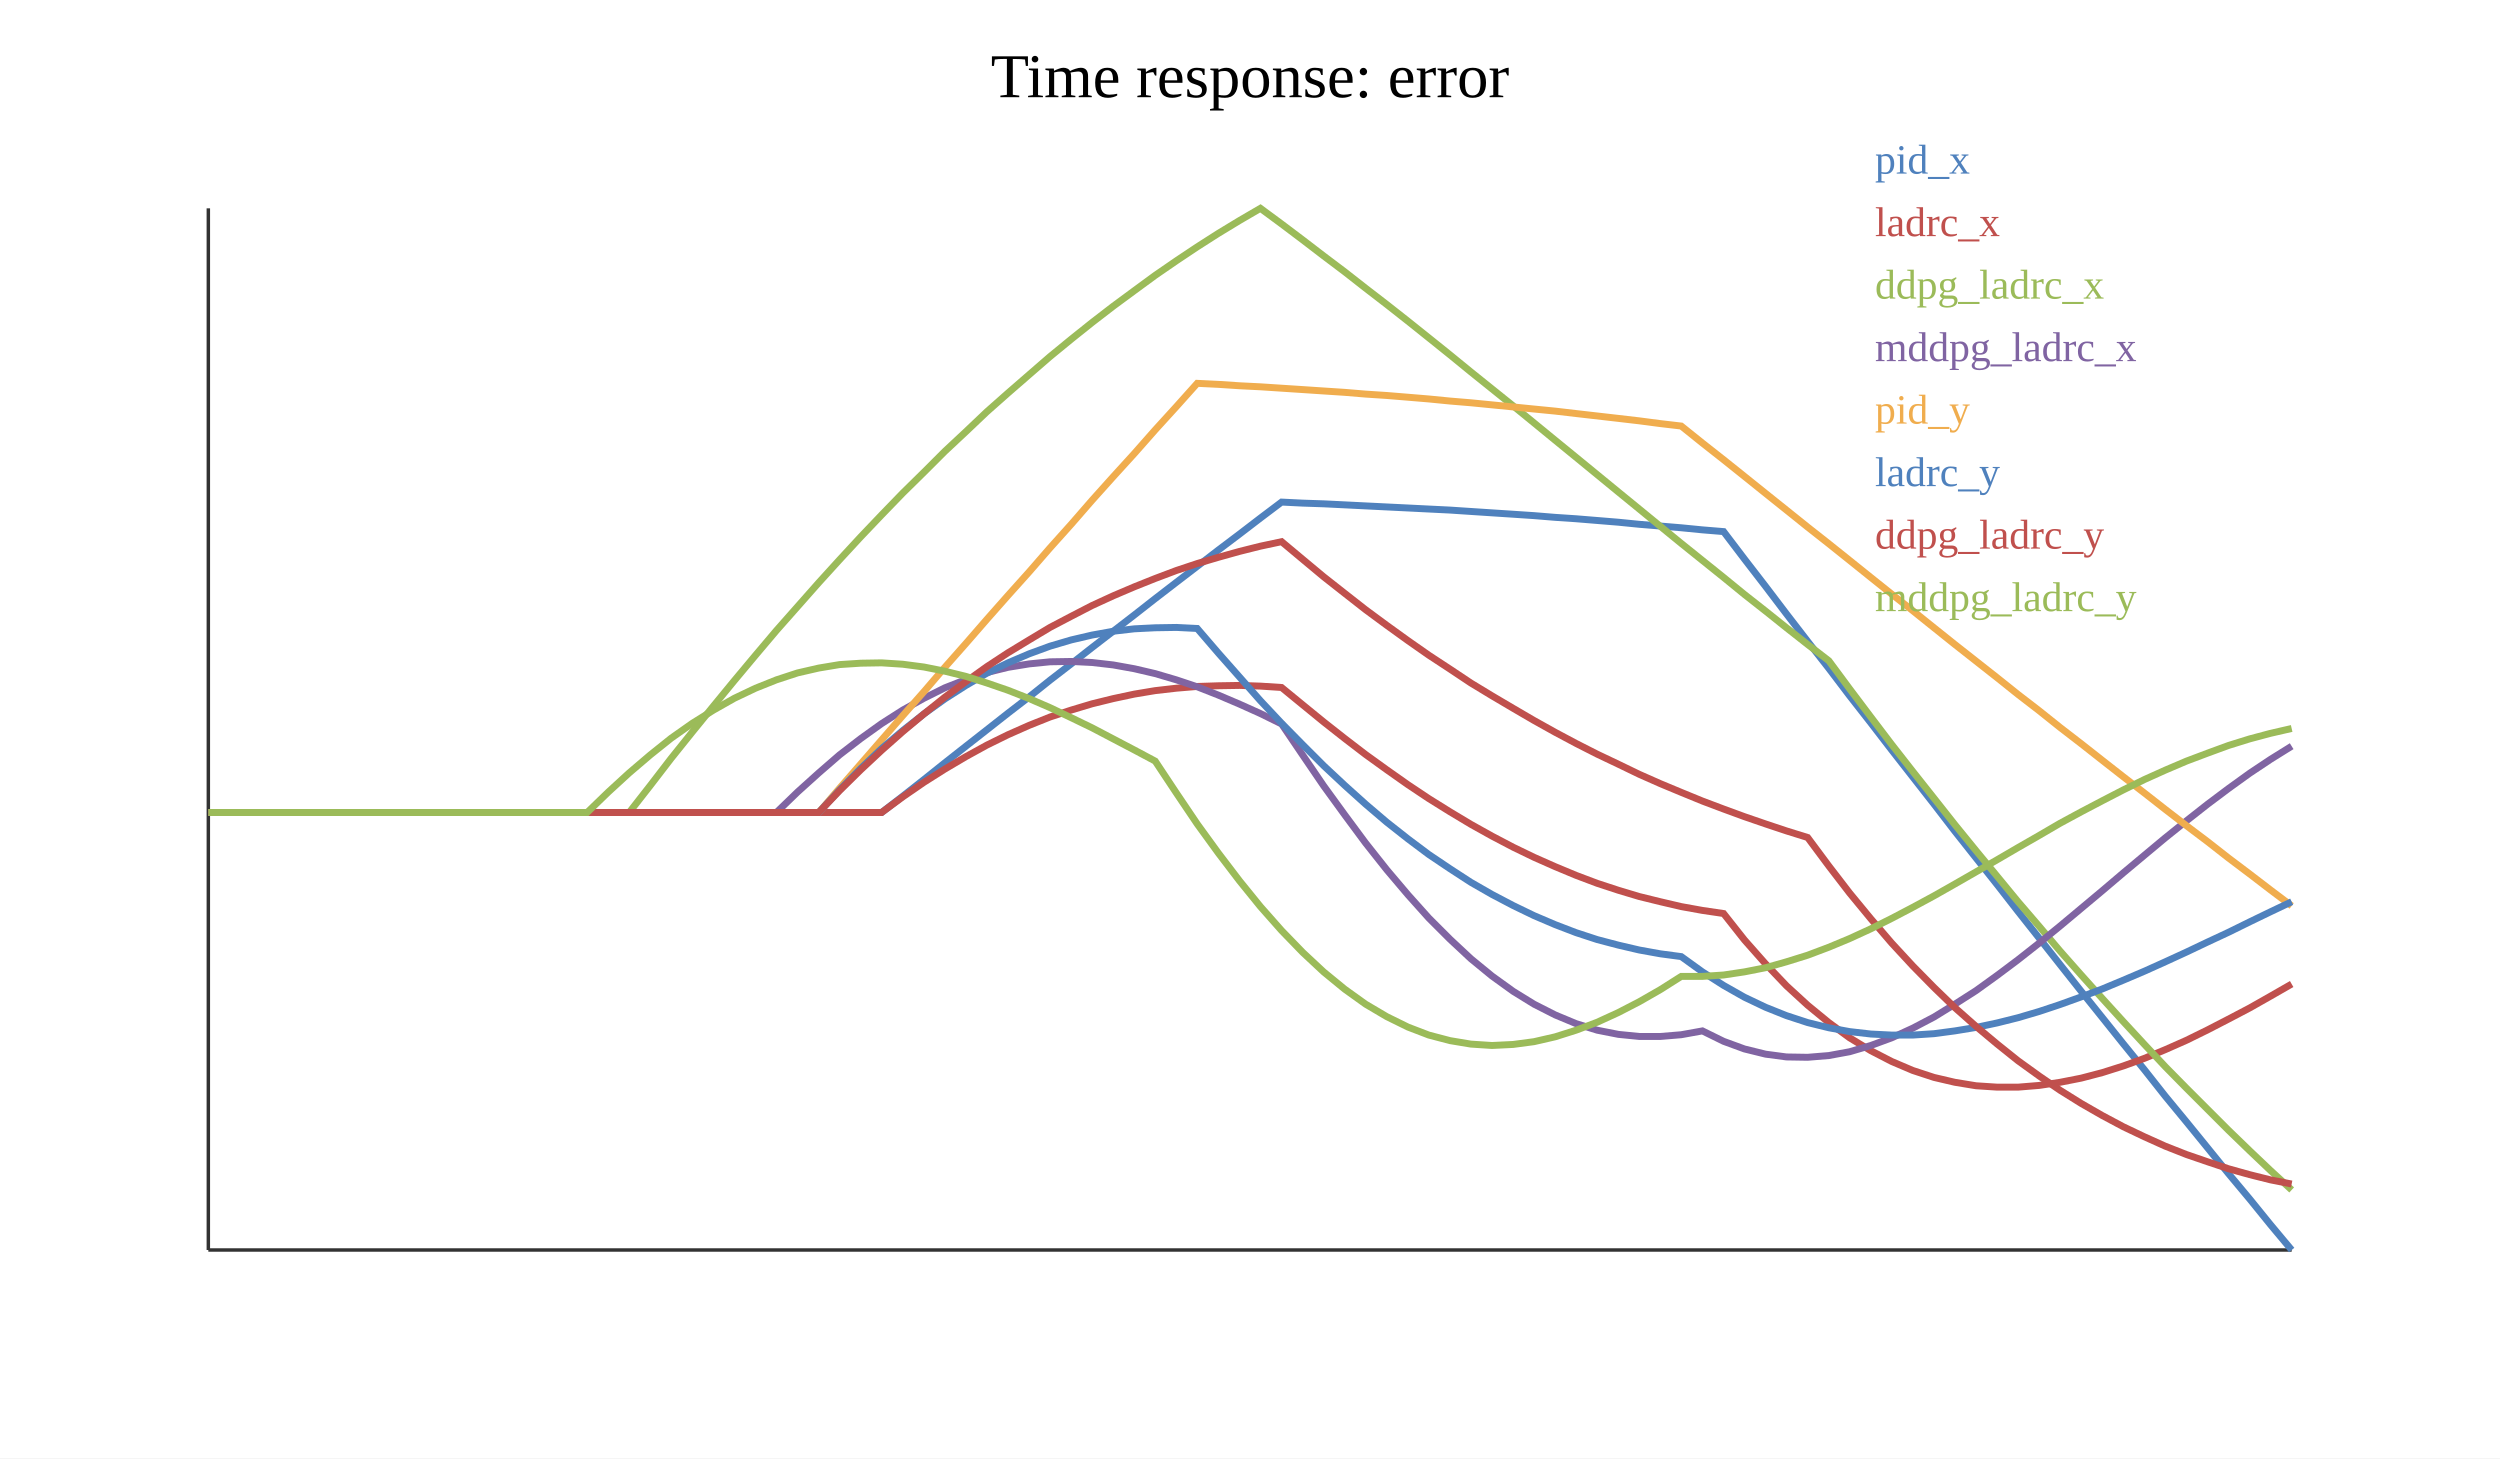
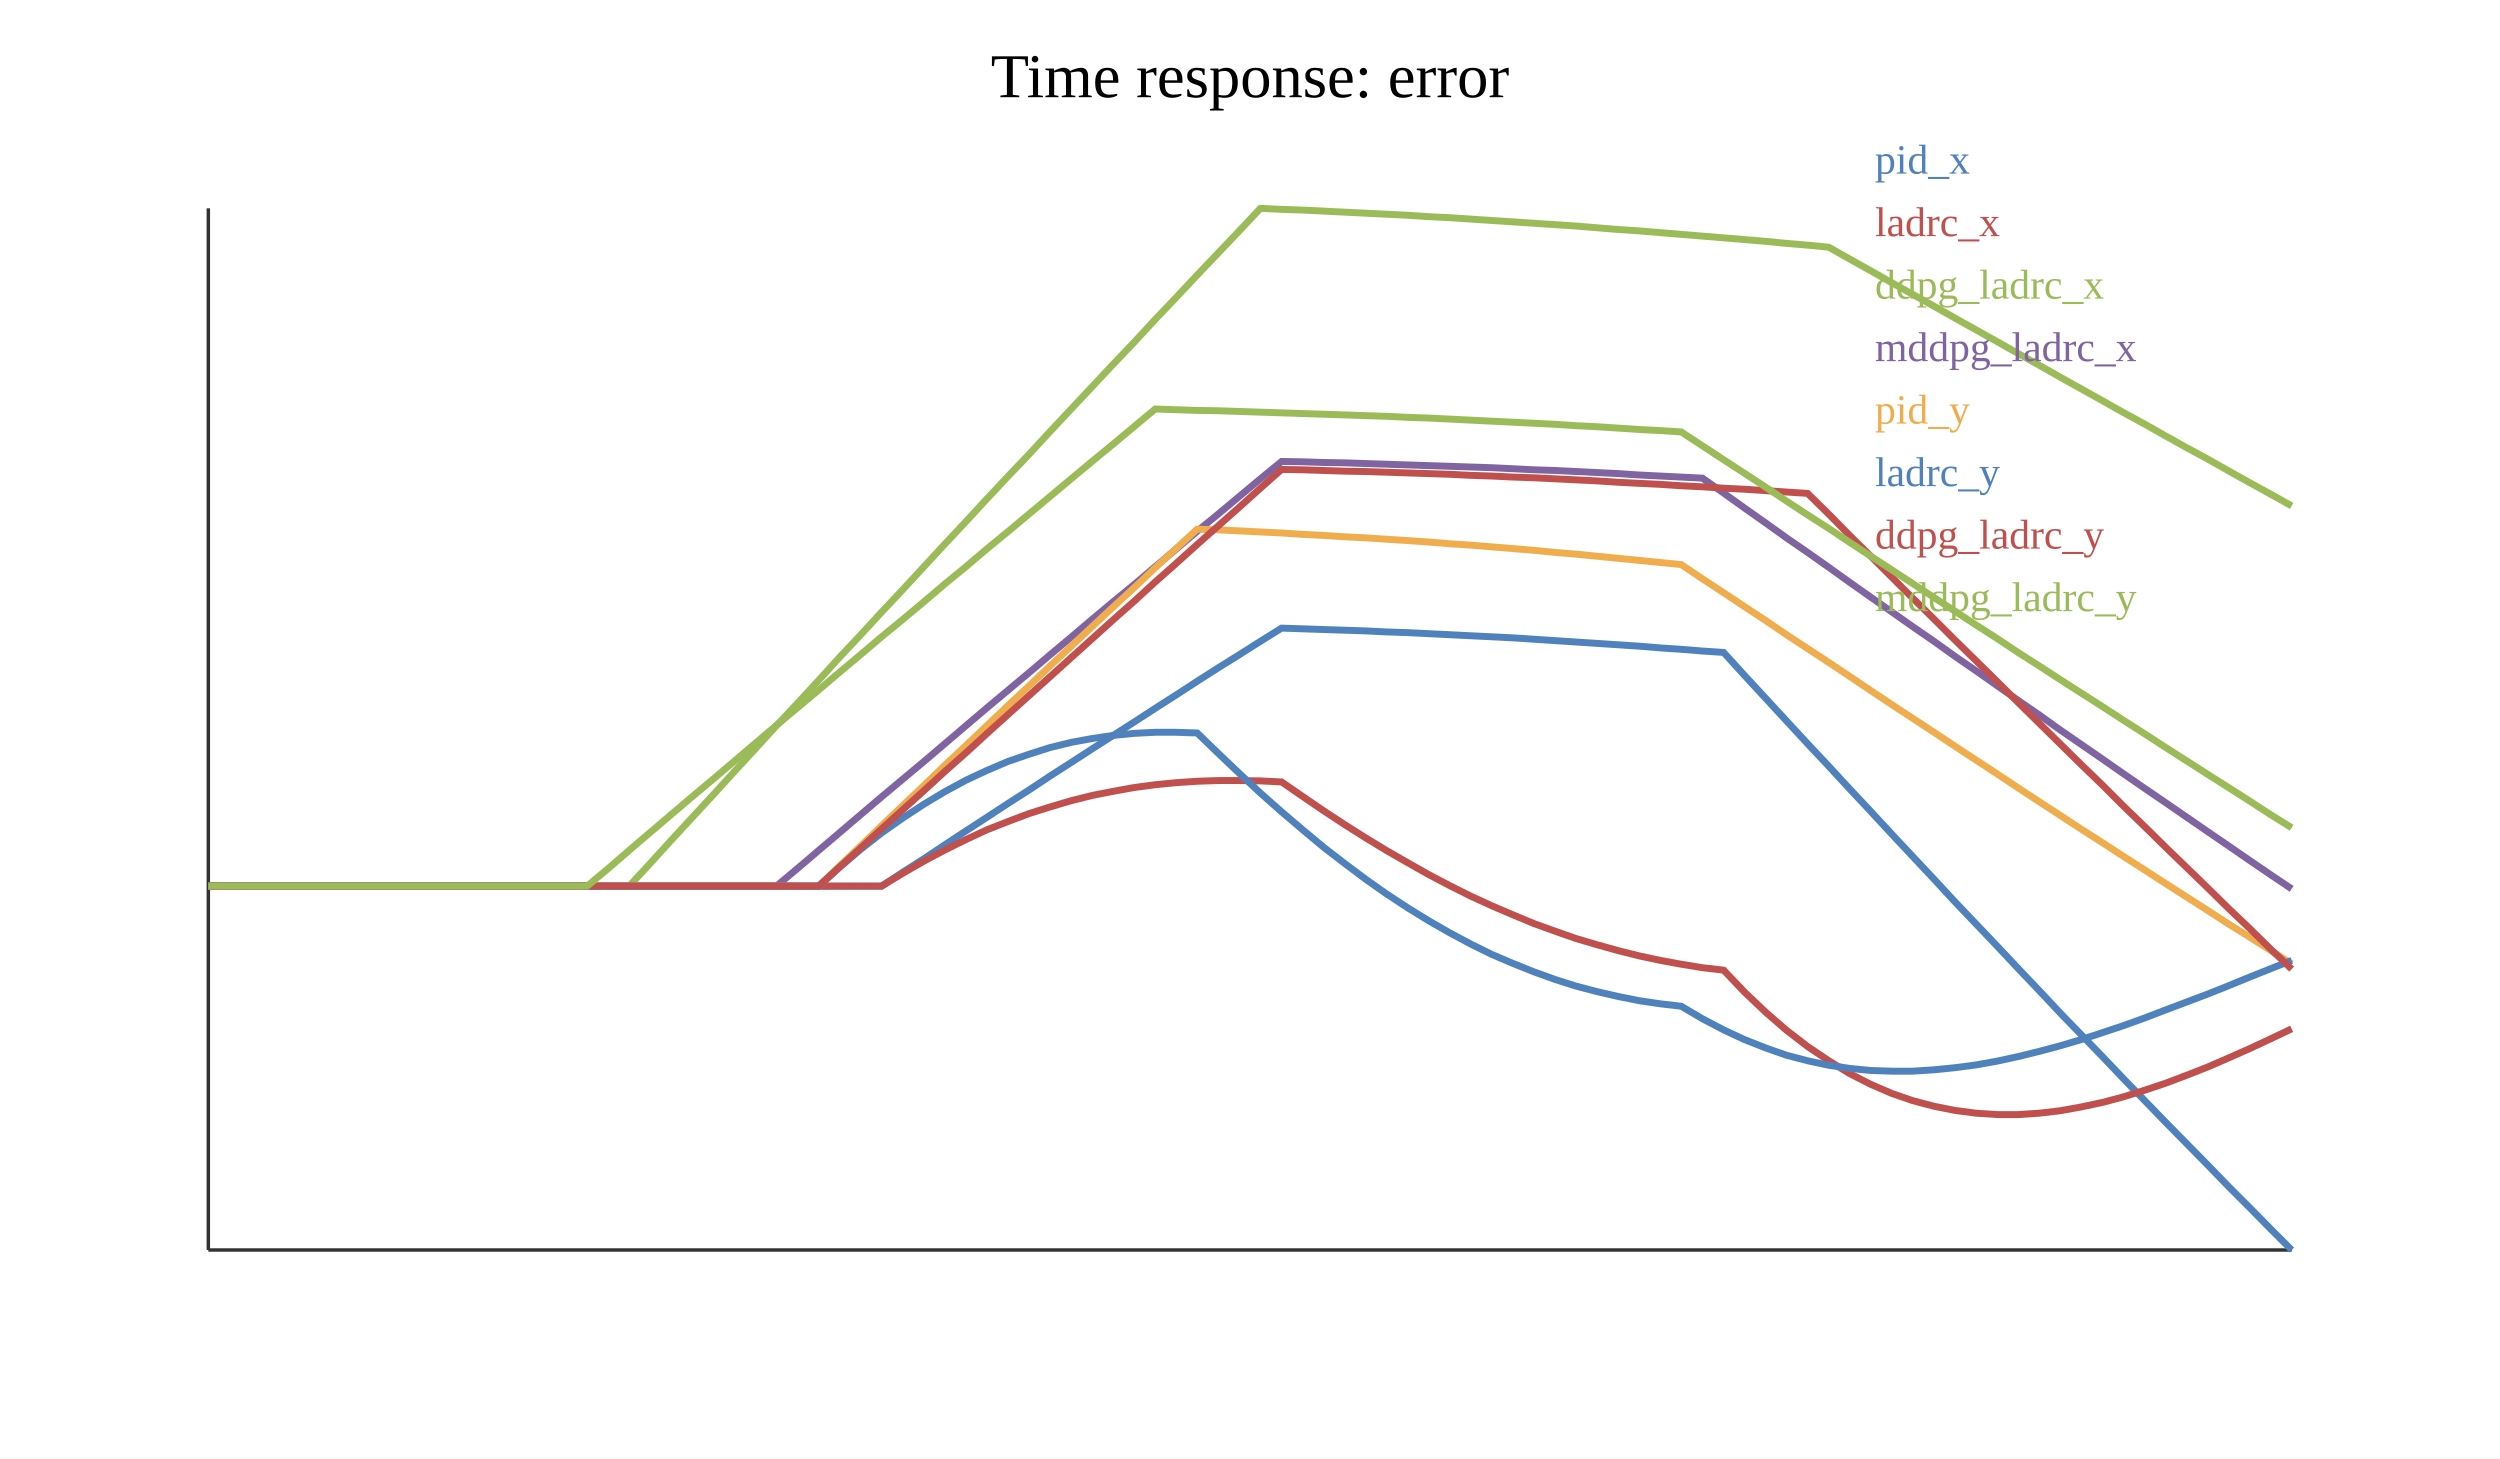
<svg xmlns="http://www.w3.org/2000/svg" width="720" height="420">
  <rect width="100%" height="100%" fill="white" />
  <line x1="60" y1="360" x2="660" y2="360" stroke="#333" />
  <line x1="60" y1="60" x2="60" y2="360" stroke="#333" />
-   <polyline fill="none" stroke="#4f81bd" stroke-width="2" points="60.0,234.0 66.1,234.0 72.1,234.0 78.2,234.0 84.2,234.0 90.3,234.0 96.4,234.0 102.4,234.0 108.5,234.0 114.5,234.0 120.6,234.0 126.7,234.0 132.7,234.0 138.8,234.0 144.8,234.0 150.9,234.0 157.0,234.0 163.0,234.0 169.1,234.0 175.2,234.0 181.2,234.0 187.3,234.0 193.3,234.0 199.4,234.0 205.5,234.0 211.5,234.0 217.6,234.0 223.6,234.0 229.7,234.0 235.8,234.0 241.8,234.0 247.9,234.0 253.9,234.0 260.0,229.3 266.1,224.5 272.1,219.7 278.2,214.9 284.2,210.2 290.3,205.4 296.4,200.7 302.4,195.9 308.5,191.2 314.5,186.5 320.6,181.8 326.7,177.1 332.7,172.4 338.8,167.7 344.8,163.1 350.9,158.4 357.0,153.8 363.0,149.2 369.1,144.6 375.2,144.9 381.2,145.1 387.3,145.4 393.3,145.7 399.4,146.0 405.5,146.3 411.5,146.6 417.6,146.9 423.6,147.3 429.7,147.7 435.8,148.1 441.8,148.5 447.9,149.0 453.9,149.4 460.0,149.9 466.1,150.4 472.1,151.0 478.2,151.5 484.2,152.0 490.3,152.6 496.4,153.1 502.4,161.0 508.5,168.9 514.5,176.8 520.6,184.7 526.7,192.5 532.7,200.4 538.8,208.2 544.8,216.0 550.9,223.8 557.0,231.6 563.0,239.4 569.1,247.1 575.2,254.8 581.2,262.5 587.3,270.2 593.3,277.8 599.4,285.5 605.5,293.1 611.5,300.6 617.6,308.1 623.6,315.7 629.7,323.1 635.8,330.6 641.8,338.0 647.9,345.3 653.9,352.7 660.0,360.0" />
-   <polyline fill="none" stroke="#c0504d" stroke-width="2" points="60.0,234.0 66.1,234.0 72.1,234.0 78.2,234.0 84.2,234.0 90.3,234.0 96.4,234.0 102.4,234.0 108.5,234.0 114.5,234.0 120.6,234.0 126.7,234.0 132.7,234.0 138.8,234.0 144.8,234.0 150.9,234.0 157.0,234.0 163.0,234.0 169.1,234.0 175.2,234.0 181.2,234.0 187.3,234.0 193.3,234.0 199.4,234.0 205.5,234.0 211.5,234.0 217.6,234.0 223.6,234.0 229.7,234.0 235.8,234.0 241.8,234.0 247.9,234.0 253.9,234.0 260.0,229.5 266.1,225.3 272.1,221.5 278.2,217.9 284.2,214.6 290.3,211.6 296.4,208.9 302.4,206.5 308.5,204.5 314.5,202.7 320.6,201.2 326.7,199.9 332.7,198.9 338.8,198.2 344.8,197.7 350.9,197.5 357.0,197.4 363.0,197.6 369.1,198.0 375.2,203.0 381.2,207.9 387.3,212.7 393.3,217.3 399.4,221.7 405.5,226.0 411.5,230.0 417.6,233.8 423.6,237.4 429.7,240.8 435.8,244.0 441.8,246.9 447.9,249.6 453.9,252.1 460.0,254.4 466.1,256.4 472.1,258.2 478.2,259.7 484.2,261.1 490.3,262.2 496.4,263.1 502.4,270.7 508.5,277.6 514.5,283.9 520.6,289.5 526.7,294.5 532.7,298.9 538.8,302.6 544.8,305.7 550.9,308.3 557.0,310.3 563.0,311.7 569.1,312.7 575.2,313.1 581.2,313.1 587.3,312.6 593.3,311.7 599.4,310.5 605.5,308.9 611.5,307.0 617.6,304.8 623.6,302.3 629.7,299.6 635.8,296.6 641.8,293.5 647.9,290.3 653.9,286.9 660.0,283.4" />
-   <polyline fill="none" stroke="#9bbb59" stroke-width="2" points="60.0,234.0 66.1,234.0 72.1,234.0 78.2,234.0 84.2,234.0 90.3,234.0 96.4,234.0 102.4,234.0 108.5,234.0 114.5,234.0 120.6,234.0 126.7,234.0 132.7,234.0 138.8,234.0 144.8,234.0 150.9,234.0 157.0,234.0 163.0,234.0 169.1,234.0 175.2,234.0 181.2,234.0 187.3,226.2 193.3,218.4 199.4,210.8 205.5,203.3 211.5,196.0 217.6,188.7 223.6,181.6 229.7,174.7 235.8,167.8 241.8,161.2 247.9,154.6 253.9,148.3 260.0,142.0 266.1,136.0 272.1,130.0 278.2,124.3 284.2,118.6 290.3,113.2 296.4,107.9 302.4,102.7 308.5,97.7 314.5,92.9 320.6,88.2 326.7,83.7 332.7,79.3 338.8,75.1 344.8,71.1 350.9,67.2 357.0,63.5 363.0,60.0 369.1,64.5 375.2,69.1 381.2,73.7 387.3,78.3 393.3,83.0 399.4,87.7 405.5,92.5 411.5,97.3 417.6,102.2 423.6,107.1 429.7,112.0 435.8,116.9 441.8,121.8 447.9,126.8 453.9,131.7 460.0,136.7 466.1,141.7 472.1,146.6 478.2,151.6 484.2,156.5 490.3,161.4 496.4,166.3 502.4,171.2 508.5,176.0 514.5,180.8 520.6,185.6 526.7,190.3 532.7,198.4 538.8,206.5 544.8,214.4 550.9,222.2 557.0,229.9 563.0,237.5 569.1,245.0 575.2,252.4 581.2,259.7 587.3,266.8 593.3,273.9 599.4,280.8 605.5,287.6 611.5,294.2 617.6,300.8 623.6,307.2 629.7,313.4 635.8,319.5 641.8,325.5 647.9,331.4 653.9,337.1 660.0,342.7" />
-   <polyline fill="none" stroke="#8064a2" stroke-width="2" points="60.0,234.0 66.1,234.0 72.1,234.0 78.2,234.0 84.2,234.0 90.3,234.0 96.4,234.0 102.4,234.0 108.5,234.0 114.5,234.0 120.6,234.0 126.7,234.0 132.7,234.0 138.8,234.0 144.8,234.0 150.9,234.0 157.0,234.0 163.0,234.0 169.1,234.0 175.2,234.0 181.2,234.0 187.3,234.0 193.3,234.0 199.4,234.0 205.5,234.0 211.5,234.0 217.6,234.0 223.6,234.0 229.7,228.1 235.8,222.6 241.8,217.4 247.9,212.7 253.9,208.4 260.0,204.5 266.1,201.1 272.1,198.1 278.2,195.7 284.2,193.7 290.3,192.2 296.4,191.2 302.4,190.6 308.5,190.5 314.5,190.8 320.6,191.5 326.7,192.6 332.7,194.0 338.8,195.8 344.8,197.8 350.9,200.2 357.0,202.8 363.0,205.5 369.1,208.5 375.2,217.5 381.2,226.3 387.3,234.7 393.3,242.8 399.4,250.5 405.5,257.7 411.5,264.4 417.6,270.5 423.6,276.1 429.7,281.1 435.8,285.5 441.8,289.2 447.9,292.3 453.9,294.8 460.0,296.7 466.1,297.9 472.1,298.5 478.2,298.5 484.2,298.0 490.3,296.9 496.4,299.9 502.4,302.1 508.5,303.6 514.5,304.4 520.6,304.5 526.7,304.0 532.7,302.9 538.8,301.1 544.8,298.9 550.9,296.1 557.0,292.9 563.0,289.2 569.1,285.3 575.2,280.9 581.2,276.4 587.3,271.6 593.3,266.7 599.4,261.6 605.5,256.5 611.5,251.4 617.6,246.3 623.6,241.3 629.7,236.4 635.8,231.6 641.8,227.1 647.9,222.7 653.9,218.7 660.0,214.9" />
-   <polyline fill="none" stroke="#f0ad4e" stroke-width="2" points="60.0,234.0 66.1,234.0 72.1,234.0 78.2,234.0 84.2,234.0 90.3,234.0 96.4,234.0 102.4,234.0 108.5,234.0 114.5,234.0 120.6,234.0 126.7,234.0 132.7,234.0 138.8,234.0 144.8,234.0 150.9,234.0 157.0,234.0 163.0,234.0 169.1,234.0 175.2,234.0 181.2,234.0 187.3,234.0 193.3,234.0 199.4,234.0 205.5,234.0 211.5,234.0 217.6,234.0 223.6,234.0 229.7,234.0 235.8,234.0 241.8,227.0 247.9,220.0 253.9,213.1 260.0,206.1 266.1,199.2 272.1,192.2 278.2,185.3 284.2,178.4 290.3,171.5 296.4,164.7 302.4,157.8 308.5,151.0 314.5,144.1 320.6,137.3 326.7,130.6 332.7,123.8 338.8,117.1 344.8,110.4 350.9,110.7 357.0,111.1 363.0,111.4 369.1,111.8 375.2,112.2 381.2,112.6 387.3,113.0 393.3,113.5 399.4,113.9 405.5,114.4 411.5,114.9 417.6,115.5 423.6,116.0 429.7,116.6 435.8,117.2 441.8,117.8 447.9,118.4 453.9,119.1 460.0,119.8 466.1,120.5 472.1,121.2 478.2,122.0 484.2,122.7 490.3,127.6 496.4,132.4 502.4,137.2 508.5,142.1 514.5,146.9 520.6,151.8 526.7,156.6 532.7,161.4 538.8,166.3 544.8,171.1 550.9,175.9 557.0,180.8 563.0,185.6 569.1,190.4 575.2,195.2 581.2,200.0 587.3,204.7 593.3,209.5 599.4,214.2 605.5,219.0 611.5,223.7 617.6,228.4 623.6,233.1 629.7,237.8 635.8,242.4 641.8,247.1 647.9,251.7 653.9,256.3 660.0,260.9" />
-   <polyline fill="none" stroke="#4f81bd" stroke-width="2" points="60.0,234.0 66.1,234.0 72.1,234.0 78.2,234.0 84.2,234.0 90.3,234.0 96.4,234.0 102.4,234.0 108.5,234.0 114.5,234.0 120.6,234.0 126.7,234.0 132.7,234.0 138.8,234.0 144.8,234.0 150.9,234.0 157.0,234.0 163.0,234.0 169.1,234.0 175.2,234.0 181.2,234.0 187.3,234.0 193.3,234.0 199.4,234.0 205.5,234.0 211.5,234.0 217.6,234.0 223.6,234.0 229.7,234.0 235.8,234.0 241.8,227.5 247.9,221.3 253.9,215.6 260.0,210.4 266.1,205.6 272.1,201.3 278.2,197.4 284.2,193.9 290.3,190.9 296.4,188.3 302.4,186.1 308.5,184.3 314.5,182.9 320.6,181.8 326.7,181.1 332.7,180.8 338.8,180.7 344.8,181.0 350.9,188.1 357.0,195.0 363.0,201.8 369.1,208.3 375.2,214.5 381.2,220.5 387.3,226.2 393.3,231.6 399.4,236.8 405.5,241.6 411.5,246.1 417.6,250.2 423.6,254.1 429.7,257.6 435.8,260.8 441.8,263.7 447.9,266.3 453.9,268.6 460.0,270.6 466.1,272.2 472.1,273.6 478.2,274.7 484.2,275.5 490.3,279.9 496.4,283.8 502.4,287.2 508.5,290.1 514.5,292.5 520.6,294.5 526.7,296.0 532.7,297.1 538.8,297.8 544.8,298.1 550.9,298.1 557.0,297.7 563.0,296.9 569.1,295.9 575.2,294.6 581.2,293.1 587.3,291.3 593.3,289.3 599.4,287.1 605.5,284.8 611.5,282.3 617.6,279.7 623.6,277.0 629.7,274.2 635.8,271.3 641.8,268.5 647.9,265.5 653.9,262.6 660.0,259.7" />
-   <polyline fill="none" stroke="#c0504d" stroke-width="2" points="60.0,234.0 66.1,234.0 72.1,234.0 78.2,234.0 84.2,234.0 90.3,234.0 96.4,234.0 102.4,234.0 108.5,234.0 114.5,234.0 120.6,234.0 126.7,234.0 132.7,234.0 138.8,234.0 144.8,234.0 150.9,234.0 157.0,234.0 163.0,234.0 169.1,234.0 175.2,234.0 181.2,234.0 187.3,234.0 193.3,234.0 199.4,234.0 205.5,234.0 211.5,234.0 217.6,234.0 223.6,234.0 229.7,234.0 235.8,234.0 241.8,227.7 247.9,221.7 253.9,216.1 260.0,210.7 266.1,205.6 272.1,200.8 278.2,196.3 284.2,192.0 290.3,188.0 296.4,184.3 302.4,180.7 308.5,177.5 314.5,174.4 320.6,171.6 326.7,169.0 332.7,166.6 338.8,164.3 344.8,162.3 350.9,160.5 357.0,158.8 363.0,157.3 369.1,156.0 375.2,161.1 381.2,166.1 387.3,170.9 393.3,175.6 399.4,180.1 405.5,184.5 411.5,188.7 417.6,192.7 423.6,196.7 429.7,200.4 435.8,204.0 441.8,207.5 447.9,210.9 453.9,214.1 460.0,217.2 466.1,220.1 472.1,223.0 478.2,225.7 484.2,228.2 490.3,230.7 496.4,233.0 502.4,235.2 508.5,237.3 514.5,239.3 520.6,241.2 526.7,249.4 532.7,257.2 538.8,264.6 544.8,271.6 550.9,278.2 557.0,284.4 563.0,290.2 569.1,295.6 575.2,300.7 581.2,305.5 587.3,309.9 593.3,314.0 599.4,317.8 605.5,321.3 611.5,324.5 617.6,327.4 623.6,330.1 629.7,332.5 635.8,334.6 641.8,336.6 647.9,338.3 653.9,339.8 660.0,341.0" />
-   <polyline fill="none" stroke="#9bbb59" stroke-width="2" points="60.0,234.0 66.1,234.0 72.1,234.0 78.2,234.0 84.2,234.0 90.3,234.0 96.4,234.0 102.4,234.0 108.5,234.0 114.5,234.0 120.6,234.0 126.7,234.0 132.7,234.0 138.8,234.0 144.8,234.0 150.9,234.0 157.0,234.0 163.0,234.0 169.1,234.0 175.2,228.1 181.2,222.6 187.3,217.4 193.3,212.6 199.4,208.3 205.5,204.5 211.5,201.1 217.6,198.2 223.6,195.8 229.7,193.8 235.8,192.4 241.8,191.4 247.9,191.0 253.9,190.9 260.0,191.3 266.1,192.1 272.1,193.3 278.2,194.8 284.2,196.7 290.3,198.8 296.4,201.2 302.4,203.8 308.5,206.7 314.5,209.6 320.6,212.8 326.7,216.0 332.7,219.2 338.8,228.4 344.8,237.3 350.9,245.7 357.0,253.7 363.0,261.1 369.1,268.0 375.2,274.3 381.2,279.9 387.3,284.9 393.3,289.2 399.4,292.8 405.5,295.8 411.5,298.1 417.6,299.7 423.6,300.7 429.7,301.1 435.8,300.8 441.8,300.0 447.9,298.6 453.9,296.7 460.0,294.4 466.1,291.6 472.1,288.5 478.2,285.0 484.2,281.2 490.3,281.2 496.4,280.8 502.4,279.9 508.5,278.7 514.5,277.0 520.6,275.1 526.7,272.8 532.7,270.3 538.8,267.5 544.8,264.5 550.9,261.3 557.0,258.0 563.0,254.6 569.1,251.1 575.2,247.6 581.2,244.1 587.3,240.6 593.3,237.1 599.4,233.8 605.5,230.6 611.5,227.5 617.6,224.5 623.6,221.8 629.7,219.2 635.8,216.9 641.8,214.7 647.9,212.8 653.9,211.2 660.0,209.8" />
+   <polyline fill="none" stroke="#4f81bd" stroke-width="2" points="60.0,255.2 66.1,255.2 72.1,255.2 78.2,255.2 84.2,255.2 90.3,255.2 96.4,255.2 102.4,255.2 108.5,255.2 114.5,255.2 120.6,255.2 126.7,255.2 132.7,255.2 138.8,255.2 144.8,255.2 150.9,255.2 157.0,255.2 163.0,255.2 169.1,255.2 175.2,255.2 181.2,255.2 187.3,255.2 193.3,255.2 199.4,255.2 205.5,255.2 211.5,255.2 217.6,255.2 223.6,255.2 229.7,255.2 235.8,255.2 241.8,255.2 247.9,255.2 253.9,255.2 260.0,251.2 266.1,247.3 272.1,243.3 278.2,239.3 284.2,235.4 290.3,231.4 296.4,227.5 302.4,223.5 308.5,219.6 314.5,215.7 320.6,211.8 326.7,207.9 332.7,204.0 338.8,200.1 344.8,196.2 350.9,192.3 357.0,188.5 363.0,184.7 369.1,180.9 375.2,181.1 381.2,181.3 387.3,181.5 393.3,181.7 399.4,182.0 405.5,182.2 411.5,182.5 417.6,182.8 423.6,183.1 429.7,183.4 435.8,183.7 441.8,184.1 447.9,184.5 453.9,184.9 460.0,185.3 466.1,185.7 472.1,186.1 478.2,186.6 484.2,187.0 490.3,187.5 496.4,187.9 502.4,194.5 508.5,201.1 514.5,207.6 520.6,214.2 526.7,220.7 532.7,227.2 538.8,233.7 544.8,240.2 550.9,246.7 557.0,253.2 563.0,259.7 569.1,266.1 575.2,272.5 581.2,278.9 587.3,285.3 593.3,291.7 599.4,298.0 605.5,304.3 611.5,310.6 617.6,316.9 623.6,323.1 629.7,329.3 635.8,335.5 641.8,341.7 647.9,347.8 653.9,353.9 660.0,360.0" />
+   <polyline fill="none" stroke="#c0504d" stroke-width="2" points="60.0,255.2 66.1,255.2 72.1,255.2 78.2,255.2 84.2,255.2 90.3,255.2 96.4,255.2 102.4,255.2 108.5,255.2 114.5,255.2 120.6,255.2 126.7,255.2 132.7,255.2 138.8,255.2 144.8,255.2 150.9,255.2 157.0,255.2 163.0,255.2 169.1,255.2 175.2,255.2 181.2,255.2 187.3,255.2 193.3,255.2 199.4,255.2 205.5,255.2 211.5,255.2 217.6,255.2 223.6,255.2 229.7,255.2 235.8,255.2 241.8,255.2 247.9,255.2 253.9,255.2 260.0,251.5 266.1,248.0 272.1,244.8 278.2,241.8 284.2,239.0 290.3,236.6 296.4,234.3 302.4,232.4 308.5,230.6 314.5,229.1 320.6,227.9 326.7,226.8 332.7,226.0 338.8,225.4 344.8,225.0 350.9,224.8 357.0,224.8 363.0,224.9 369.1,225.2 375.2,229.4 381.2,233.5 387.3,237.5 393.3,241.3 399.4,245.0 405.5,248.5 411.5,251.9 417.6,255.1 423.6,258.1 429.7,260.9 435.8,263.5 441.8,266.0 447.9,268.2 453.9,270.3 460.0,272.1 466.1,273.8 472.1,275.3 478.2,276.6 484.2,277.7 490.3,278.7 496.4,279.4 502.4,285.7 508.5,291.5 514.5,296.7 520.6,301.4 526.7,305.5 532.7,309.2 538.8,312.3 544.8,314.9 550.9,317.0 557.0,318.6 563.0,319.8 569.1,320.6 575.2,321.0 581.2,321.0 587.3,320.6 593.3,319.9 599.4,318.8 605.5,317.5 611.5,315.9 617.6,314.0 623.6,312.0 629.7,309.7 635.8,307.3 641.8,304.7 647.9,302.0 653.9,299.2 660.0,296.3" />
+   <polyline fill="none" stroke="#9bbb59" stroke-width="2" points="60.0,255.2 66.1,255.2 72.1,255.2 78.2,255.2 84.2,255.2 90.3,255.2 96.4,255.2 102.4,255.2 108.5,255.2 114.5,255.2 120.6,255.2 126.7,255.2 132.7,255.2 138.8,255.2 144.8,255.2 150.9,255.2 157.0,255.2 163.0,255.2 169.1,255.2 175.2,255.2 181.2,255.2 187.3,248.6 193.3,242.0 199.4,235.4 205.5,228.8 211.5,222.2 217.6,215.6 223.6,209.0 229.7,202.5 235.8,195.9 241.8,189.3 247.9,182.8 253.9,176.3 260.0,169.8 266.1,163.2 272.1,156.7 278.2,150.2 284.2,143.7 290.3,137.2 296.4,130.8 302.4,124.3 308.5,117.8 314.5,111.4 320.6,104.9 326.7,98.5 332.7,92.0 338.8,85.6 344.8,79.2 350.9,72.8 357.0,66.4 363.0,60.0 369.1,60.3 375.2,60.5 381.2,60.8 387.3,61.1 393.3,61.4 399.4,61.7 405.5,62.0 411.5,62.4 417.6,62.7 423.6,63.1 429.7,63.5 435.8,63.9 441.8,64.3 447.9,64.7 453.9,65.1 460.0,65.6 466.1,66.1 472.1,66.5 478.2,67.0 484.2,67.5 490.3,68.0 496.4,68.5 502.4,69.0 508.5,69.5 514.5,70.1 520.6,70.6 526.7,71.2 532.7,74.6 538.8,78.0 544.8,81.4 550.9,84.8 557.0,88.2 563.0,91.6 569.1,95.0 575.2,98.4 581.2,101.8 587.3,105.2 593.3,108.6 599.4,112.0 605.5,115.4 611.5,118.8 617.6,122.1 623.6,125.5 629.7,128.9 635.8,132.2 641.8,135.6 647.9,139.0 653.9,142.3 660.0,145.7" />
+   <polyline fill="none" stroke="#8064a2" stroke-width="2" points="60.0,255.2 66.1,255.2 72.1,255.2 78.2,255.2 84.2,255.2 90.3,255.2 96.4,255.2 102.4,255.2 108.5,255.2 114.5,255.2 120.6,255.2 126.7,255.2 132.7,255.2 138.8,255.2 144.8,255.2 150.9,255.2 157.0,255.2 163.0,255.2 169.1,255.2 175.2,255.2 181.2,255.2 187.3,255.2 193.3,255.2 199.4,255.2 205.5,255.2 211.5,255.2 217.6,255.2 223.6,255.2 229.7,250.1 235.8,244.9 241.8,239.8 247.9,234.6 253.9,229.5 260.0,224.4 266.1,219.3 272.1,214.2 278.2,209.0 284.2,203.9 290.3,198.8 296.4,193.7 302.4,188.6 308.5,183.5 314.5,178.4 320.6,173.3 326.7,168.3 332.7,163.2 338.8,158.1 344.8,153.0 350.9,148.0 357.0,142.9 363.0,137.9 369.1,132.9 375.2,133.0 381.2,133.2 387.3,133.3 393.3,133.5 399.4,133.7 405.5,133.9 411.5,134.1 417.6,134.3 423.6,134.5 429.7,134.7 435.8,135.0 441.8,135.3 447.9,135.5 453.9,135.8 460.0,136.1 466.1,136.4 472.1,136.8 478.2,137.1 484.2,137.4 490.3,137.7 496.4,142.0 502.4,146.3 508.5,150.6 514.5,154.9 520.6,159.1 526.7,163.4 532.7,167.7 538.8,172.0 544.8,176.2 550.9,180.5 557.0,184.7 563.0,189.0 569.1,193.2 575.2,197.5 581.2,201.7 587.3,205.9 593.3,210.2 599.4,214.4 605.5,218.6 611.5,222.8 617.6,227.0 623.6,231.1 629.7,235.3 635.8,239.5 641.8,243.6 647.9,247.8 653.9,251.9 660.0,256.0" />
+   <polyline fill="none" stroke="#f0ad4e" stroke-width="2" points="60.0,255.2 66.1,255.2 72.1,255.2 78.2,255.2 84.2,255.2 90.3,255.2 96.4,255.2 102.4,255.2 108.5,255.2 114.5,255.2 120.6,255.2 126.7,255.2 132.7,255.2 138.8,255.2 144.8,255.2 150.9,255.2 157.0,255.2 163.0,255.2 169.1,255.2 175.2,255.2 181.2,255.2 187.3,255.2 193.3,255.2 199.4,255.2 205.5,255.2 211.5,255.2 217.6,255.2 223.6,255.2 229.7,255.2 235.8,255.2 241.8,249.4 247.9,243.6 253.9,237.8 260.0,232.0 266.1,226.2 272.1,220.4 278.2,214.7 284.2,209.0 290.3,203.2 296.4,197.5 302.4,191.8 308.5,186.1 314.5,180.5 320.6,174.8 326.7,169.2 332.7,163.5 338.8,157.9 344.8,152.4 350.9,152.6 357.0,152.9 363.0,153.2 369.1,153.5 375.2,153.9 381.2,154.2 387.3,154.6 393.3,154.9 399.4,155.3 405.5,155.7 411.5,156.1 417.6,156.6 423.6,157.0 429.7,157.5 435.8,158.0 441.8,158.5 447.9,159.1 453.9,159.6 460.0,160.2 466.1,160.8 472.1,161.4 478.2,162.0 484.2,162.6 490.3,166.7 496.4,170.7 502.4,174.7 508.5,178.7 514.5,182.8 520.6,186.8 526.7,190.8 532.7,194.8 538.8,198.9 544.8,202.9 550.9,206.9 557.0,210.9 563.0,214.9 569.1,218.9 575.2,222.9 581.2,226.9 587.3,230.9 593.3,234.8 599.4,238.8 605.5,242.7 611.5,246.6 617.6,250.5 623.6,254.4 629.7,258.3 635.8,262.2 641.8,266.1 647.9,269.9 653.9,273.7 660.0,277.6" />
+   <polyline fill="none" stroke="#4f81bd" stroke-width="2" points="60.0,255.2 66.1,255.2 72.1,255.2 78.2,255.2 84.2,255.2 90.3,255.2 96.4,255.2 102.4,255.2 108.5,255.2 114.5,255.2 120.6,255.2 126.7,255.2 132.7,255.2 138.8,255.2 144.8,255.2 150.9,255.2 157.0,255.2 163.0,255.2 169.1,255.2 175.2,255.2 181.2,255.2 187.3,255.2 193.3,255.2 199.4,255.2 205.5,255.2 211.5,255.2 217.6,255.2 223.6,255.2 229.7,255.2 235.8,255.2 241.8,249.8 247.9,244.6 253.9,239.9 260.0,235.6 266.1,231.6 272.1,228.0 278.2,224.7 284.2,221.9 290.3,219.3 296.4,217.2 302.4,215.3 308.5,213.8 314.5,212.7 320.6,211.8 326.7,211.2 332.7,210.9 338.8,210.9 344.8,211.1 350.9,217.0 357.0,222.8 363.0,228.4 369.1,233.8 375.2,239.0 381.2,244.0 387.3,248.7 393.3,253.2 399.4,257.5 405.5,261.5 411.5,265.2 417.6,268.7 423.6,271.9 429.7,274.9 435.8,277.5 441.8,279.9 447.9,282.1 453.9,284.0 460.0,285.6 466.1,287.0 472.1,288.2 478.2,289.1 484.2,289.8 490.3,293.4 496.4,296.6 502.4,299.4 508.5,301.8 514.5,303.9 520.6,305.5 526.7,306.8 532.7,307.7 538.8,308.3 544.8,308.5 550.9,308.5 557.0,308.1 563.0,307.5 569.1,306.7 575.2,305.6 581.2,304.3 587.3,302.8 593.3,301.2 599.4,299.4 605.5,297.4 611.5,295.4 617.6,293.2 623.6,290.9 629.7,288.6 635.8,286.3 641.8,283.9 647.9,281.4 653.9,279.0 660.0,276.6" />
+   <polyline fill="none" stroke="#c0504d" stroke-width="2" points="60.0,255.2 66.1,255.2 72.1,255.2 78.2,255.2 84.2,255.2 90.3,255.2 96.4,255.2 102.4,255.2 108.5,255.2 114.5,255.2 120.6,255.2 126.7,255.2 132.7,255.2 138.8,255.2 144.8,255.2 150.9,255.2 157.0,255.2 163.0,255.2 169.1,255.2 175.2,255.2 181.2,255.2 187.3,255.2 193.3,255.2 199.4,255.2 205.5,255.2 211.5,255.2 217.6,255.2 223.6,255.2 229.7,255.2 235.8,255.2 241.8,249.7 247.9,244.2 253.9,238.7 260.0,233.2 266.1,227.7 272.1,222.2 278.2,216.8 284.2,211.3 290.3,205.8 296.4,200.3 302.4,194.9 308.5,189.4 314.5,184.0 320.6,178.5 326.7,173.1 332.7,167.6 338.8,162.2 344.8,156.8 350.9,151.4 357.0,146.0 363.0,140.6 369.1,135.2 375.2,135.3 381.2,135.5 387.3,135.7 393.3,135.8 399.4,136.0 405.5,136.2 411.5,136.4 417.6,136.6 423.6,136.9 429.7,137.1 435.8,137.4 441.8,137.6 447.9,137.9 453.9,138.2 460.0,138.5 466.1,138.9 472.1,139.2 478.2,139.5 484.2,139.9 490.3,140.2 496.4,140.6 502.4,140.9 508.5,141.3 514.5,141.7 520.6,142.1 526.7,148.1 532.7,154.2 538.8,160.2 544.8,166.2 550.9,172.3 557.0,178.3 563.0,184.3 569.1,190.3 575.2,196.3 581.2,202.3 587.3,208.3 593.3,214.2 599.4,220.2 605.5,226.1 611.5,232.1 617.6,238.0 623.6,243.9 629.7,249.8 635.8,255.7 641.8,261.6 647.9,267.4 653.9,273.3 660.0,279.1" />
+   <polyline fill="none" stroke="#9bbb59" stroke-width="2" points="60.0,255.2 66.1,255.2 72.1,255.2 78.2,255.2 84.2,255.2 90.3,255.2 96.4,255.2 102.4,255.2 108.5,255.2 114.5,255.2 120.6,255.2 126.7,255.2 132.7,255.2 138.8,255.2 144.8,255.2 150.9,255.2 157.0,255.2 163.0,255.2 169.1,255.2 175.2,250.1 181.2,244.9 187.3,239.7 193.3,234.6 199.4,229.4 205.5,224.3 211.5,219.2 217.6,214.0 223.6,208.9 229.7,203.8 235.8,198.7 241.8,193.6 247.9,188.5 253.9,183.4 260.0,178.4 266.1,173.3 272.1,168.2 278.2,163.2 284.2,158.1 290.3,153.1 296.4,148.0 302.4,143.0 308.5,137.9 314.5,132.9 320.6,127.9 326.7,122.8 332.7,117.8 338.8,118.0 344.8,118.2 350.9,118.3 357.0,118.5 363.0,118.7 369.1,118.9 375.2,119.1 381.2,119.3 387.3,119.5 393.3,119.7 399.4,119.9 405.5,120.2 411.5,120.4 417.6,120.7 423.6,121.0 429.7,121.3 435.8,121.6 441.8,121.9 447.9,122.2 453.9,122.6 460.0,122.9 466.1,123.3 472.1,123.7 478.2,124.0 484.2,124.4 490.3,128.4 496.4,132.4 502.4,136.3 508.5,140.3 514.5,144.3 520.6,148.3 526.7,152.2 532.7,156.2 538.8,160.2 544.8,164.1 550.9,168.1 557.0,172.1 563.0,176.0 569.1,180.0 575.2,183.9 581.2,187.9 587.3,191.8 593.3,195.7 599.4,199.6 605.5,203.5 611.5,207.4 617.6,211.3 623.6,215.2 629.7,219.1 635.8,223.0 641.8,226.8 647.9,230.7 653.9,234.6 660.0,238.4" />
  <text x="360.0" y="28" text-anchor="middle" font-size="18">Time response: error</text>
  <text x="540" y="50" font-size="12" fill="#4f81bd">pid_x</text>
  <text x="540" y="68" font-size="12" fill="#c0504d">ladrc_x</text>
  <text x="540" y="86" font-size="12" fill="#9bbb59">ddpg_ladrc_x</text>
  <text x="540" y="104" font-size="12" fill="#8064a2">mddpg_ladrc_x</text>
  <text x="540" y="122" font-size="12" fill="#f0ad4e">pid_y</text>
  <text x="540" y="140" font-size="12" fill="#4f81bd">ladrc_y</text>
  <text x="540" y="158" font-size="12" fill="#c0504d">ddpg_ladrc_y</text>
  <text x="540" y="176" font-size="12" fill="#9bbb59">mddpg_ladrc_y</text>
</svg>
